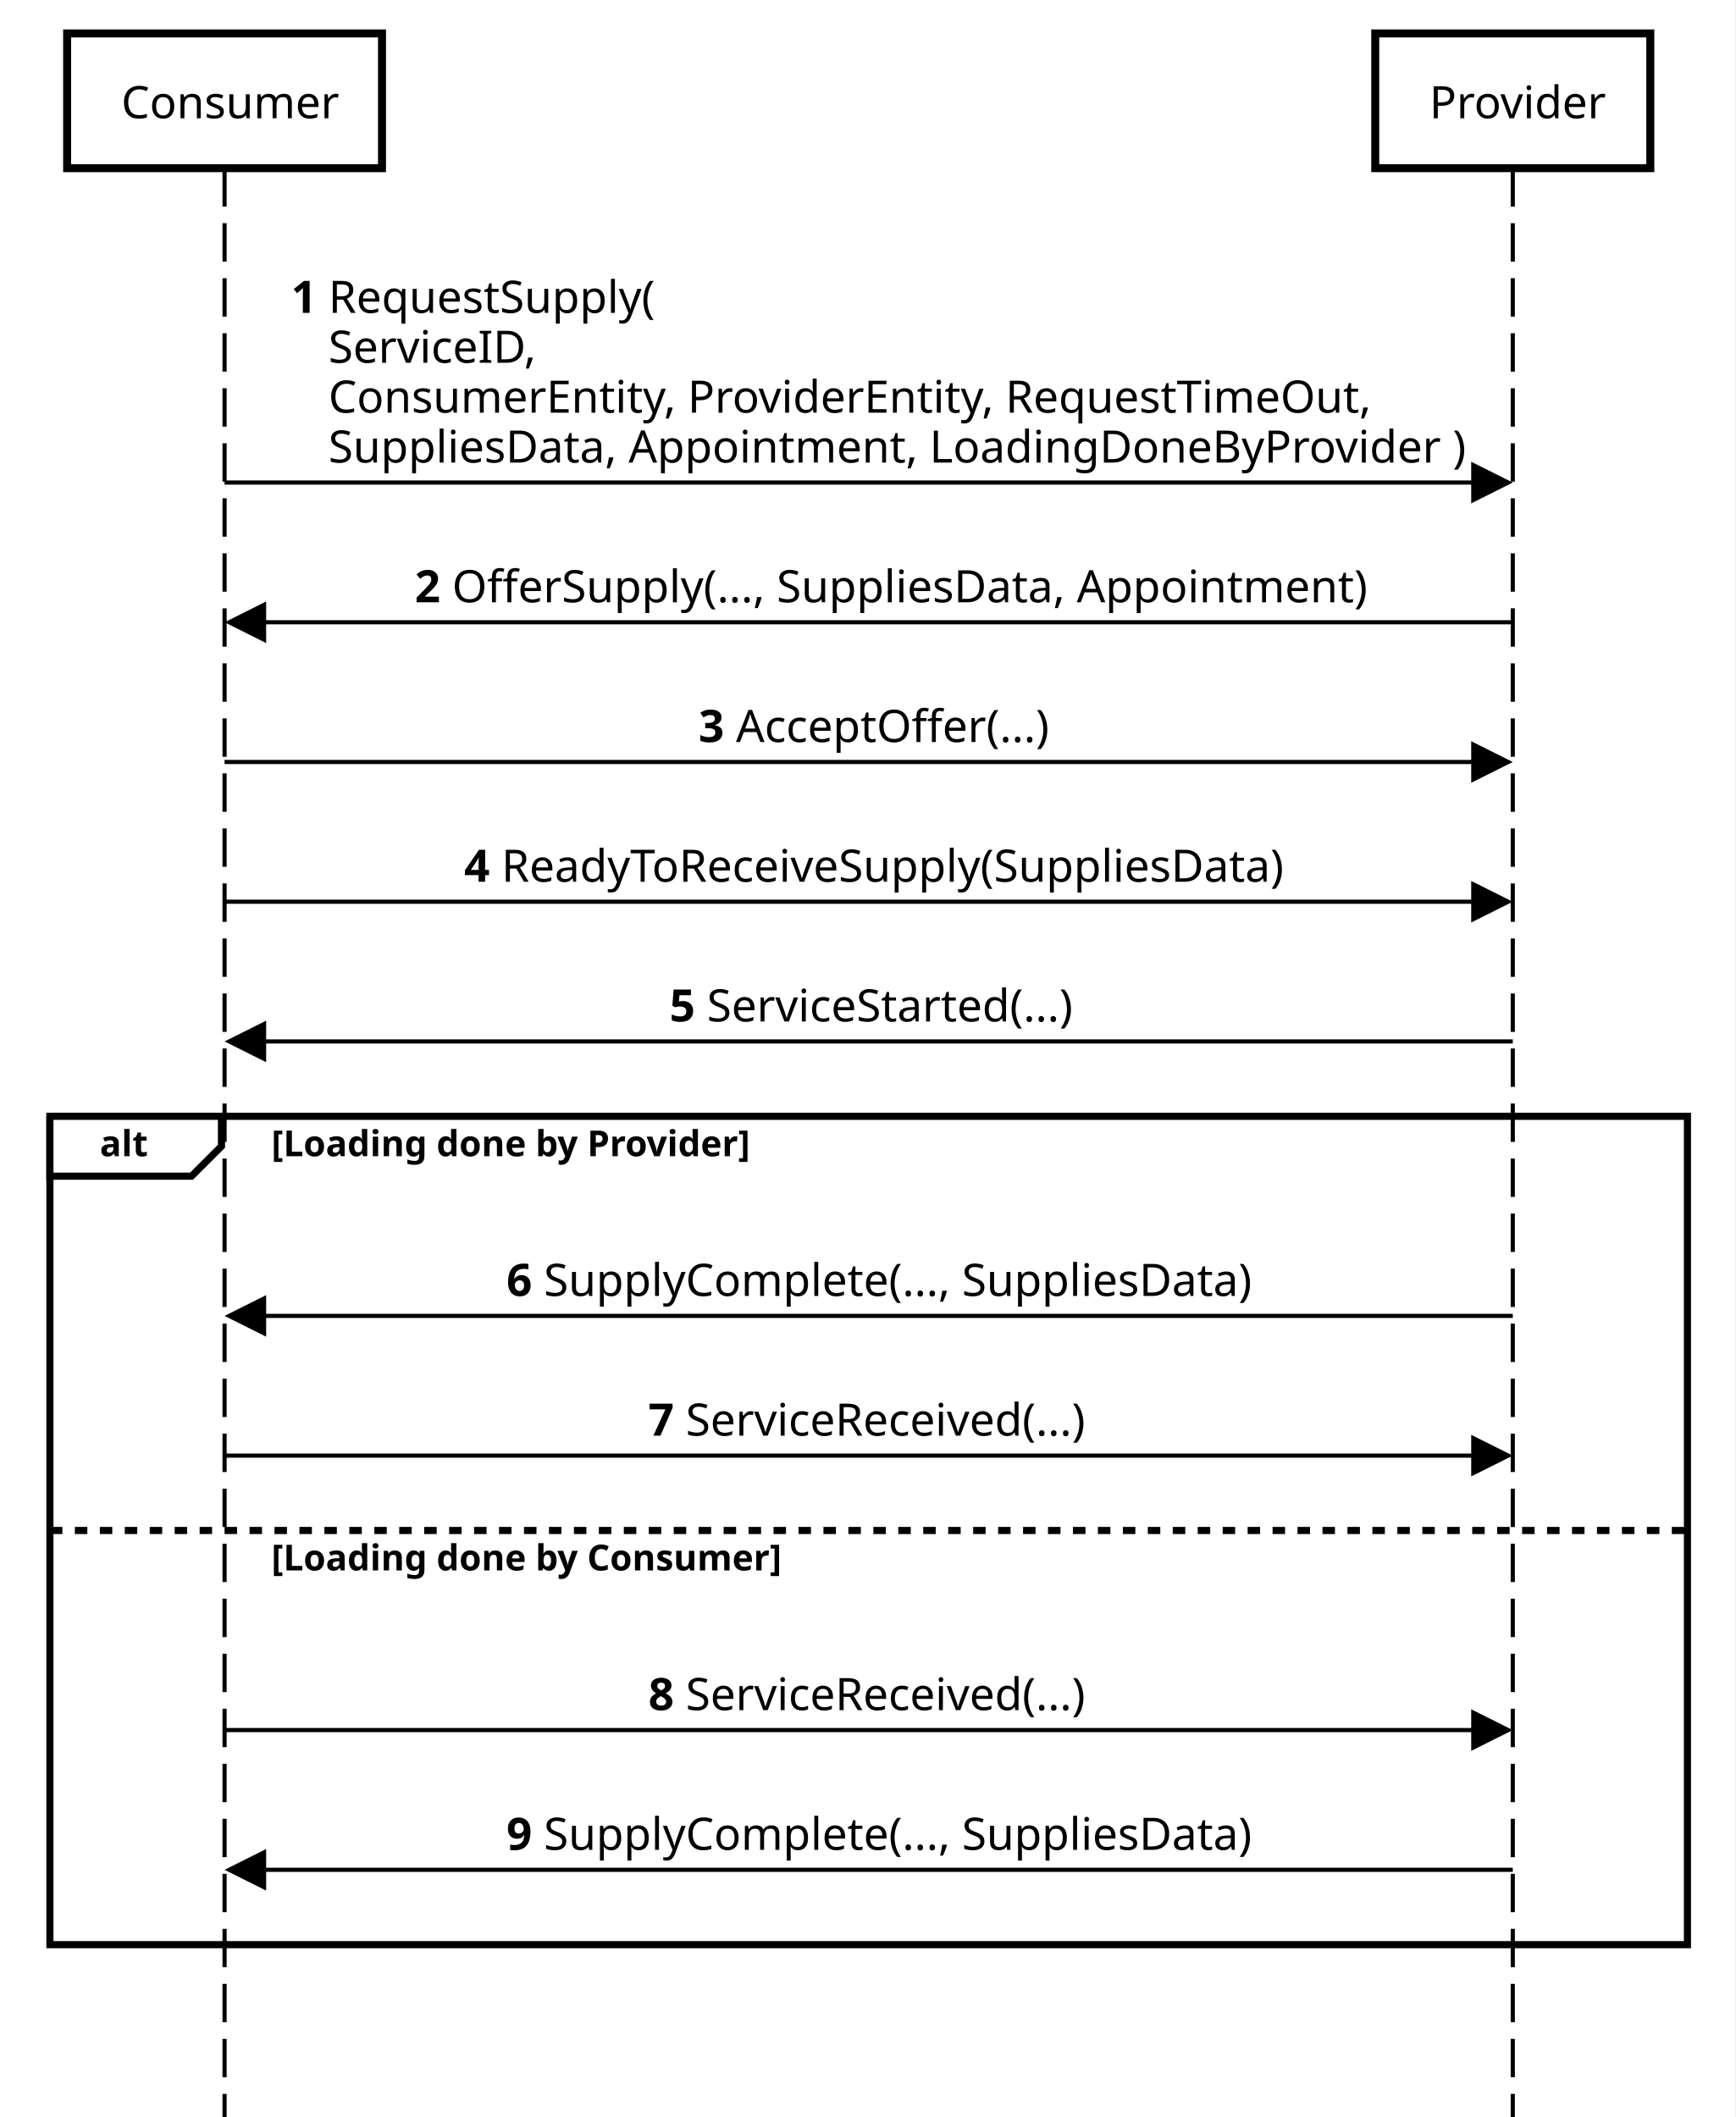
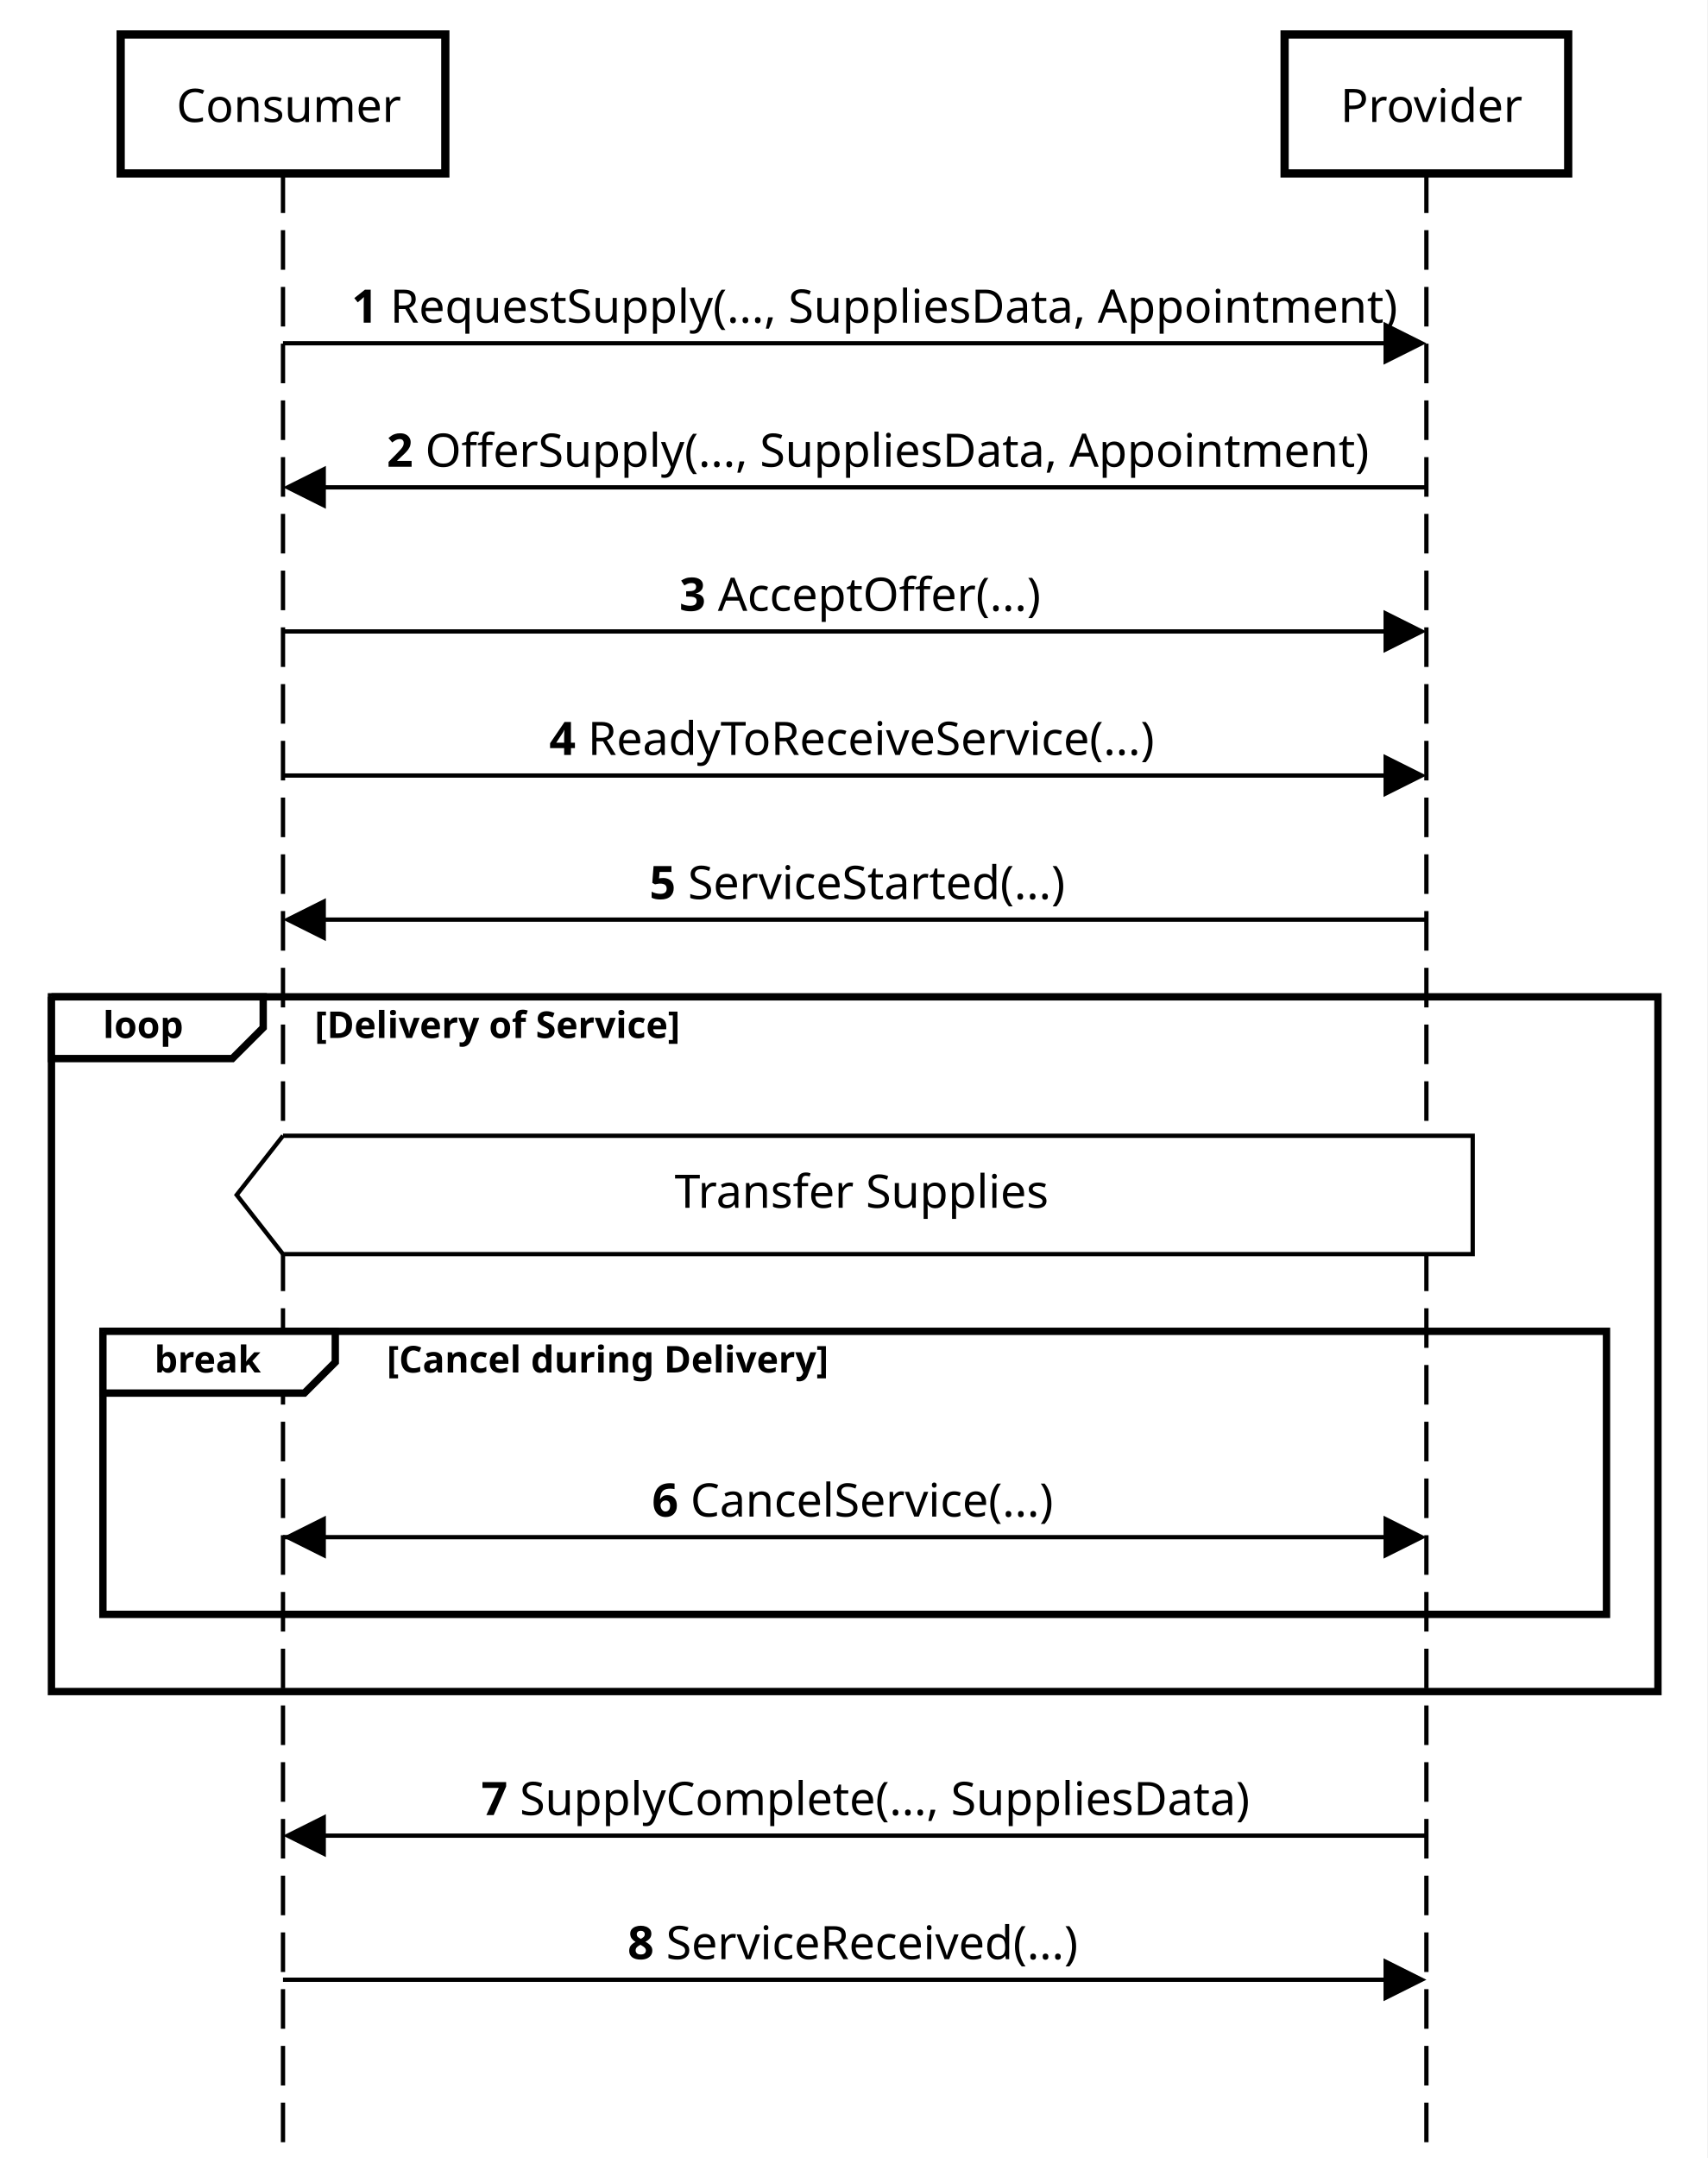
- <svg xmlns="http://www.w3.org/2000/svg" version="1.1" width="568" height="693">
+ <svg xmlns="http://www.w3.org/2000/svg" version="1.1" width="542" height="685">
  <defs />
  <g>
    <g />
    <g />
    <g />
    <g />
    <g />
    <g />
    <g />
    <g />
    <g />
    <g />
    <g />
    <g />
    <g />
    <g />
    <g />
    <g />
    <g />
-     <g />
-     <g />
-     <g />
-     <g />
    <g>
-       <rect fill="white" stroke="none" x="0" y="0" width="568" height="693" />
+       <rect fill="white" stroke="none" x="0" y="0" width="542" height="685" />
    </g>
    <g />
    <g>
-       <path fill="none" stroke="black" paint-order="fill stroke markers" d=" M 73.508 55.05 L 73.508 693.756" stroke-miterlimit="10" stroke-width="1.361" stroke-dasharray="12.566,5.445" />
-       <path fill="none" stroke="black" paint-order="fill stroke markers" d=" M 495.193 55.05 L 495.193 693.756" stroke-miterlimit="10" stroke-width="1.361" stroke-dasharray="12.566,5.445" />
+       <path fill="none" stroke="black" paint-order="fill stroke markers" d=" M 89.844 55.05 L 89.844 685.588" stroke-miterlimit="10" stroke-width="1.361" stroke-dasharray="12.566,5.445" />
+       <path fill="none" stroke="black" paint-order="fill stroke markers" d=" M 452.846 55.05 L 452.846 685.588" stroke-miterlimit="10" stroke-width="1.361" stroke-dasharray="12.566,5.445" />
    </g>
    <g>
      <path fill="none" stroke="none" />
      <g>
-         <path fill="white" stroke="black" paint-order="fill stroke markers" d=" M 21.973 10.945 L 125.044 10.945 L 125.044 55.05 L 21.973 55.05 L 21.973 10.945 Z" stroke-miterlimit="10" stroke-width="2.614" stroke-dasharray="" />
+         <path fill="white" stroke="black" paint-order="fill stroke markers" d=" M 38.308 10.945 L 141.379 10.945 L 141.379 55.05 L 38.308 55.05 L 38.308 10.945 Z" stroke-miterlimit="10" stroke-width="2.614" stroke-dasharray="" />
      </g>
      <g>
        <g />
-         <text fill="black" stroke="none" font-family="sans-serif" font-size="11pt" font-style="normal" font-weight="normal" text-decoration="normal" x="39.697" y="38.714" text-anchor="start" dominant-baseline="alphabetic">Consumer</text>
+         <text fill="black" stroke="none" font-family="sans-serif" font-size="11pt" font-style="normal" font-weight="normal" text-decoration="normal" x="56.032" y="38.714" text-anchor="start" dominant-baseline="alphabetic">Consumer</text>
      </g>
      <path fill="none" stroke="none" />
      <g>
-         <path fill="white" stroke="black" paint-order="fill stroke markers" d=" M 450.175 10.945 L 540.211 10.945 L 540.211 55.05 L 450.175 55.05 L 450.175 10.945 Z" stroke-miterlimit="10" stroke-width="2.614" stroke-dasharray="" />
+         <path fill="white" stroke="black" paint-order="fill stroke markers" d=" M 407.828 10.945 L 497.864 10.945 L 497.864 55.05 L 407.828 55.05 L 407.828 10.945 Z" stroke-miterlimit="10" stroke-width="2.614" stroke-dasharray="" />
      </g>
      <g>
        <g />
-         <text fill="black" stroke="none" font-family="sans-serif" font-size="11pt" font-style="normal" font-weight="normal" text-decoration="normal" x="467.899" y="38.714" text-anchor="start" dominant-baseline="alphabetic">Provider</text>
+         <text fill="black" stroke="none" font-family="sans-serif" font-size="11pt" font-style="normal" font-weight="normal" text-decoration="normal" x="425.552" y="38.714" text-anchor="start" dominant-baseline="alphabetic">Provider</text>
      </g>
    </g>
    <g>
      <g>
        <g>
-           <rect fill="white" stroke="none" x="92.838" y="87.72" width="121.436" height="21.236" />
+           <rect fill="white" stroke="none" x="109.174" y="87.72" width="324.342" height="21.236" />
        </g>
+         <text fill="black" stroke="none" font-family="sans-serif" font-size="11pt" font-style="normal" font-weight="normal" text-decoration="normal" x="123.85" y="102.422" text-anchor="start" dominant-baseline="alphabetic">RequestSupply(..., SuppliesData, Appointment)</text>
        <g>
-           <rect fill="white" stroke="none" x="105.065" y="104.055" width="88.809" height="21.236" />
+           <text fill="black" stroke="none" font-family="sans-serif" font-size="11pt" font-style="normal" font-weight="bold" text-decoration="normal" x="111.624" y="102.422" text-anchor="start" dominant-baseline="alphabetic">1 </text>
        </g>
-         <g>
-           <rect fill="white" stroke="none" x="105.065" y="120.39" width="345.208" height="21.236" />
-         </g>
-         <g>
-           <rect fill="white" stroke="none" x="105.065" y="136.726" width="370.799" height="21.236" />
-         </g>
-         <text fill="black" stroke="none" font-family="sans-serif" font-size="11pt" font-style="normal" font-weight="normal" text-decoration="normal" x="107.515" y="102.422" text-anchor="start" dominant-baseline="alphabetic">RequestSupply(</text>
-         <g>
-           <text fill="black" stroke="none" font-family="sans-serif" font-size="11pt" font-style="normal" font-weight="bold" text-decoration="normal" x="95.289" y="102.422" text-anchor="start" dominant-baseline="alphabetic">1 </text>
-         </g>
-         <text fill="black" stroke="none" font-family="sans-serif" font-size="11pt" font-style="normal" font-weight="normal" text-decoration="normal" x="107.515" y="118.757" text-anchor="start" dominant-baseline="alphabetic">   ServiceID, </text>
-         <text fill="black" stroke="none" font-family="sans-serif" font-size="11pt" font-style="normal" font-weight="normal" text-decoration="normal" x="107.515" y="135.092" text-anchor="start" dominant-baseline="alphabetic">   ConsumerEntity, ProviderEntity, RequestTimeOut, </text>
-         <text fill="black" stroke="none" font-family="sans-serif" font-size="11pt" font-style="normal" font-weight="normal" text-decoration="normal" x="107.515" y="151.427" text-anchor="start" dominant-baseline="alphabetic">   SuppliesData, Appointment, LoadingDoneByProvider )</text>
      </g>
      <g>
-         <path fill="none" stroke="black" paint-order="fill stroke markers" d=" M 73.508 157.961 L 492.471 157.961" stroke-miterlimit="10" stroke-width="1.361" stroke-dasharray="" />
-         <g transform="translate(495.1933,157.9614) translate(-495.1933,-157.9614)">
-           <path fill="black" stroke="none" paint-order="stroke fill markers" d=" M 481.581 151.155 L 495.193 157.961 L 481.581 164.768 Z" />
+         <path fill="none" stroke="black" paint-order="fill stroke markers" d=" M 89.844 108.956 L 450.123 108.956" stroke-miterlimit="10" stroke-width="1.361" stroke-dasharray="" />
+         <g transform="translate(452.8457,108.9558) translate(-452.8457,-108.9558)">
+           <path fill="black" stroke="none" paint-order="stroke fill markers" d=" M 439.233 102.149 L 452.846 108.956 L 439.233 115.762 Z" />
        </g>
      </g>
      <g>
        <g>
-           <rect fill="white" stroke="none" x="133.318" y="182.464" width="302.066" height="21.236" />
+           <rect fill="white" stroke="none" x="120.315" y="133.459" width="302.059" height="21.236" />
        </g>
-         <text fill="black" stroke="none" font-family="sans-serif" font-size="11pt" font-style="normal" font-weight="normal" text-decoration="normal" x="147.994" y="197.166" text-anchor="start" dominant-baseline="alphabetic">OfferSupply(..., SuppliesData, Appointment)</text>
+         <text fill="black" stroke="none" font-family="sans-serif" font-size="11pt" font-style="normal" font-weight="normal" text-decoration="normal" x="134.992" y="148.16" text-anchor="start" dominant-baseline="alphabetic">OfferSupply(..., SuppliesData, Appointment)</text>
        <g>
-           <text fill="black" stroke="none" font-family="sans-serif" font-size="11pt" font-style="normal" font-weight="bold" text-decoration="normal" x="135.768" y="197.166" text-anchor="start" dominant-baseline="alphabetic">2 </text>
+           <text fill="black" stroke="none" font-family="sans-serif" font-size="11pt" font-style="normal" font-weight="bold" text-decoration="normal" x="122.766" y="148.16" text-anchor="start" dominant-baseline="alphabetic">2 </text>
        </g>
      </g>
      <g>
-         <path fill="none" stroke="black" paint-order="fill stroke markers" d=" M 495.193 203.7 L 76.231 203.7" stroke-miterlimit="10" stroke-width="1.361" stroke-dasharray="" />
-         <g transform="translate(73.50841,203.7) translate(-73.50841,-203.7)">
-           <path fill="black" stroke="none" paint-order="stroke fill markers" d=" M 87.121 196.894 L 73.508 203.7 L 87.121 210.506 Z" />
+         <path fill="none" stroke="black" paint-order="fill stroke markers" d=" M 452.846 154.694 L 92.566 154.694" stroke-miterlimit="10" stroke-width="1.361" stroke-dasharray="" />
+         <g transform="translate(89.84362,154.6944) translate(-89.84362,-154.6944)">
+           <path fill="black" stroke="none" paint-order="stroke fill markers" d=" M 103.456 147.888 L 89.844 154.694 L 103.456 161.501 Z" />
        </g>
      </g>
      <g>
        <g>
-           <rect fill="white" stroke="none" x="226.224" y="228.203" width="116.253" height="21.236" />
+           <rect fill="white" stroke="none" x="213.222" y="179.197" width="116.246" height="21.236" />
        </g>
-         <text fill="black" stroke="none" font-family="sans-serif" font-size="11pt" font-style="normal" font-weight="normal" text-decoration="normal" x="240.901" y="242.904" text-anchor="start" dominant-baseline="alphabetic">AcceptOffer(...)</text>
+         <text fill="black" stroke="none" font-family="sans-serif" font-size="11pt" font-style="normal" font-weight="normal" text-decoration="normal" x="227.898" y="193.899" text-anchor="start" dominant-baseline="alphabetic">AcceptOffer(...)</text>
        <g>
-           <text fill="black" stroke="none" font-family="sans-serif" font-size="11pt" font-style="normal" font-weight="bold" text-decoration="normal" x="228.674" y="242.904" text-anchor="start" dominant-baseline="alphabetic">3 </text>
+           <text fill="black" stroke="none" font-family="sans-serif" font-size="11pt" font-style="normal" font-weight="bold" text-decoration="normal" x="215.672" y="193.899" text-anchor="start" dominant-baseline="alphabetic">3 </text>
        </g>
      </g>
      <g>
-         <path fill="none" stroke="black" paint-order="fill stroke markers" d=" M 73.508 249.439 L 492.471 249.439" stroke-miterlimit="10" stroke-width="1.361" stroke-dasharray="" />
-         <g transform="translate(495.1933,249.4386) translate(-495.1933,-249.4386)">
-           <path fill="black" stroke="none" paint-order="stroke fill markers" d=" M 481.581 242.632 L 495.193 249.439 L 481.581 256.245 Z" />
+         <path fill="none" stroke="black" paint-order="fill stroke markers" d=" M 89.844 200.433 L 450.123 200.433" stroke-miterlimit="10" stroke-width="1.361" stroke-dasharray="" />
+         <g transform="translate(452.8457,200.4329) translate(-452.8457,-200.4329)">
+           <path fill="black" stroke="none" paint-order="stroke fill markers" d=" M 439.233 193.627 L 452.846 200.433 L 439.233 207.239 Z" />
        </g>
      </g>
      <g>
        <g>
-           <rect fill="white" stroke="none" x="149.481" y="273.941" width="269.739" height="21.236" />
+           <rect fill="white" stroke="none" x="171.937" y="224.936" width="198.816" height="21.236" />
        </g>
-         <text fill="black" stroke="none" font-family="sans-serif" font-size="11pt" font-style="normal" font-weight="normal" text-decoration="normal" x="164.158" y="288.643" text-anchor="start" dominant-baseline="alphabetic">ReadyToReceiveSupply(SuppliesData)</text>
+         <text fill="black" stroke="none" font-family="sans-serif" font-size="11pt" font-style="normal" font-weight="normal" text-decoration="normal" x="186.613" y="239.637" text-anchor="start" dominant-baseline="alphabetic">ReadyToReceiveService(...)</text>
        <g>
-           <text fill="black" stroke="none" font-family="sans-serif" font-size="11pt" font-style="normal" font-weight="bold" text-decoration="normal" x="151.931" y="288.643" text-anchor="start" dominant-baseline="alphabetic">4 </text>
+           <text fill="black" stroke="none" font-family="sans-serif" font-size="11pt" font-style="normal" font-weight="bold" text-decoration="normal" x="174.387" y="239.637" text-anchor="start" dominant-baseline="alphabetic">4 </text>
        </g>
      </g>
      <g>
-         <path fill="none" stroke="black" paint-order="fill stroke markers" d=" M 73.508 295.177 L 492.471 295.177" stroke-miterlimit="10" stroke-width="1.361" stroke-dasharray="" />
-         <g transform="translate(495.1933,295.1771) translate(-495.1933,-295.1771)">
-           <path fill="black" stroke="none" paint-order="stroke fill markers" d=" M 481.581 288.371 L 495.193 295.177 L 481.581 301.983 Z" />
+         <path fill="none" stroke="black" paint-order="fill stroke markers" d=" M 89.844 246.172 L 450.123 246.172" stroke-miterlimit="10" stroke-width="1.361" stroke-dasharray="" />
+         <g transform="translate(452.8457,246.1715) translate(-452.8457,-246.1715)">
+           <path fill="black" stroke="none" paint-order="stroke fill markers" d=" M 439.233 239.365 L 452.846 246.172 L 439.233 252.978 Z" />
        </g>
      </g>
      <g>
        <g>
-           <rect fill="white" stroke="none" x="216.722" y="319.68" width="135.258" height="21.236" />
+           <rect fill="white" stroke="none" x="203.715" y="270.674" width="135.258" height="21.236" />
        </g>
-         <text fill="black" stroke="none" font-family="sans-serif" font-size="11pt" font-style="normal" font-weight="normal" text-decoration="normal" x="231.398" y="334.382" text-anchor="start" dominant-baseline="alphabetic">ServiceStarted(...)</text>
+         <text fill="black" stroke="none" font-family="sans-serif" font-size="11pt" font-style="normal" font-weight="normal" text-decoration="normal" x="218.392" y="285.376" text-anchor="start" dominant-baseline="alphabetic">ServiceStarted(...)</text>
        <g>
-           <text fill="black" stroke="none" font-family="sans-serif" font-size="11pt" font-style="normal" font-weight="bold" text-decoration="normal" x="219.172" y="334.382" text-anchor="start" dominant-baseline="alphabetic">5 </text>
+           <text fill="black" stroke="none" font-family="sans-serif" font-size="11pt" font-style="normal" font-weight="bold" text-decoration="normal" x="206.166" y="285.376" text-anchor="start" dominant-baseline="alphabetic">5 </text>
        </g>
      </g>
      <g>
-         <path fill="none" stroke="black" paint-order="fill stroke markers" d=" M 495.193 340.916 L 76.231 340.916" stroke-miterlimit="10" stroke-width="1.361" stroke-dasharray="" />
-         <g transform="translate(73.50841,340.9157) translate(-73.50841,-340.9157)">
-           <path fill="black" stroke="none" paint-order="stroke fill markers" d=" M 87.121 334.109 L 73.508 340.916 L 87.121 347.722 Z" />
+         <path fill="none" stroke="black" paint-order="fill stroke markers" d=" M 452.846 291.91 L 92.566 291.91" stroke-miterlimit="10" stroke-width="1.361" stroke-dasharray="" />
+         <g transform="translate(89.84362,291.9101) translate(-89.84362,-291.9101)">
+           <path fill="black" stroke="none" paint-order="stroke fill markers" d=" M 103.456 285.104 L 89.844 291.91 L 103.456 298.716 Z" />
+         </g>
+       </g>
+       <path fill="white" stroke="black" paint-order="fill stroke markers" d=" M 89.844 360.518 L 467.547 360.518 L 467.547 398.089 L 89.844 398.089 L 75.142 379.303 L 89.844 360.518" stroke-miterlimit="10" stroke-width="1.361" stroke-dasharray="" />
+       <g>
+         <text fill="black" stroke="none" font-family="sans-serif" font-size="11pt" font-style="normal" font-weight="normal" text-decoration="normal" x="214.172" y="383.387" text-anchor="start" dominant-baseline="alphabetic">Transfer Supplies</text>
+       </g>
+       <g>
+         <g>
+           <rect fill="white" stroke="none" x="204.531" y="466.697" width="133.626" height="21.236" />
+         </g>
+         <text fill="black" stroke="none" font-family="sans-serif" font-size="11pt" font-style="normal" font-weight="normal" text-decoration="normal" x="219.208" y="481.398" text-anchor="start" dominant-baseline="alphabetic">CancelService(...)</text>
+         <g>
+           <text fill="black" stroke="none" font-family="sans-serif" font-size="11pt" font-style="normal" font-weight="bold" text-decoration="normal" x="206.982" y="481.398" text-anchor="start" dominant-baseline="alphabetic">6 </text>
+         </g>
+       </g>
+       <g>
+         <path fill="none" stroke="black" paint-order="fill stroke markers" d=" M 89.844 487.933 L 450.123 487.933" stroke-miterlimit="10" stroke-width="1.361" stroke-dasharray="" />
+         <g transform="translate(452.8457,487.9325) translate(-452.8457,-487.9325)">
+           <path fill="black" stroke="none" paint-order="stroke fill markers" d=" M 439.233 481.126 L 452.846 487.933 L 439.233 494.739 Z" />
+           <g transform="translate(89.84362,487.9325) translate(-89.84362,-487.9325)">
+             <path fill="black" stroke="none" paint-order="stroke fill markers" d=" M 103.456 481.126 L 89.844 487.933 L 103.456 494.739 Z" />
+           </g>
        </g>
      </g>
      <g>
        <g>
-           <rect fill="white" stroke="none" x="163.339" y="409.524" width="242.023" height="21.236" />
+           <rect fill="white" stroke="none" x="150.333" y="561.441" width="242.023" height="21.236" />
        </g>
-         <text fill="black" stroke="none" font-family="sans-serif" font-size="11pt" font-style="normal" font-weight="normal" text-decoration="normal" x="178.016" y="424.225" text-anchor="start" dominant-baseline="alphabetic">SupplyComplete(..., SuppliesData)</text>
+         <text fill="black" stroke="none" font-family="sans-serif" font-size="11pt" font-style="normal" font-weight="normal" text-decoration="normal" x="165.01" y="576.143" text-anchor="start" dominant-baseline="alphabetic">SupplyComplete(..., SuppliesData)</text>
        <g>
-           <text fill="black" stroke="none" font-family="sans-serif" font-size="11pt" font-style="normal" font-weight="bold" text-decoration="normal" x="165.79" y="424.225" text-anchor="start" dominant-baseline="alphabetic">6 </text>
+           <text fill="black" stroke="none" font-family="sans-serif" font-size="11pt" font-style="normal" font-weight="bold" text-decoration="normal" x="152.783" y="576.143" text-anchor="start" dominant-baseline="alphabetic">7 </text>
        </g>
      </g>
      <g>
-         <path fill="none" stroke="black" paint-order="fill stroke markers" d=" M 495.193 430.759 L 76.231 430.759" stroke-miterlimit="10" stroke-width="1.361" stroke-dasharray="" />
-         <g transform="translate(73.50841,430.7593) translate(-73.50841,-430.7593)">
-           <path fill="black" stroke="none" paint-order="stroke fill markers" d=" M 87.121 423.953 L 73.508 430.759 L 87.121 437.566 Z" />
+         <path fill="none" stroke="black" paint-order="fill stroke markers" d=" M 452.846 582.677 L 92.566 582.677" stroke-miterlimit="10" stroke-width="1.361" stroke-dasharray="" />
+         <g transform="translate(89.84362,582.6767) translate(-89.84362,-582.6767)">
+           <path fill="black" stroke="none" paint-order="stroke fill markers" d=" M 103.456 575.87 L 89.844 582.677 L 103.456 589.483 Z" />
        </g>
      </g>
      <g>
        <g>
-           <rect fill="white" stroke="none" x="209.796" y="455.262" width="149.109" height="21.236" />
+           <rect fill="white" stroke="none" x="196.79" y="607.18" width="149.109" height="21.236" />
        </g>
-         <text fill="black" stroke="none" font-family="sans-serif" font-size="11pt" font-style="normal" font-weight="normal" text-decoration="normal" x="224.473" y="469.964" text-anchor="start" dominant-baseline="alphabetic">ServiceReceived(...)</text>
+         <text fill="black" stroke="none" font-family="sans-serif" font-size="11pt" font-style="normal" font-weight="normal" text-decoration="normal" x="211.466" y="621.881" text-anchor="start" dominant-baseline="alphabetic">ServiceReceived(...)</text>
        <g>
-           <text fill="black" stroke="none" font-family="sans-serif" font-size="11pt" font-style="normal" font-weight="bold" text-decoration="normal" x="212.246" y="469.964" text-anchor="start" dominant-baseline="alphabetic">7 </text>
+           <text fill="black" stroke="none" font-family="sans-serif" font-size="11pt" font-style="normal" font-weight="bold" text-decoration="normal" x="199.24" y="621.881" text-anchor="start" dominant-baseline="alphabetic">8 </text>
        </g>
      </g>
      <g>
-         <path fill="none" stroke="black" paint-order="fill stroke markers" d=" M 73.508 476.498 L 492.471 476.498" stroke-miterlimit="10" stroke-width="1.361" stroke-dasharray="" />
-         <g transform="translate(495.1933,476.4979) translate(-495.1933,-476.4979)">
-           <path fill="black" stroke="none" paint-order="stroke fill markers" d=" M 481.581 469.692 L 495.193 476.498 L 481.581 483.304 Z" />
-         </g>
-       </g>
-       <g>
-         <g>
-           <rect fill="white" stroke="none" x="209.796" y="545.106" width="149.109" height="21.236" />
-         </g>
-         <text fill="black" stroke="none" font-family="sans-serif" font-size="11pt" font-style="normal" font-weight="normal" text-decoration="normal" x="224.473" y="559.807" text-anchor="start" dominant-baseline="alphabetic">ServiceReceived(...)</text>
-         <g>
-           <text fill="black" stroke="none" font-family="sans-serif" font-size="11pt" font-style="normal" font-weight="bold" text-decoration="normal" x="212.246" y="559.807" text-anchor="start" dominant-baseline="alphabetic">8 </text>
-         </g>
-       </g>
-       <g>
-         <path fill="none" stroke="black" paint-order="fill stroke markers" d=" M 73.508 566.341 L 492.471 566.341" stroke-miterlimit="10" stroke-width="1.361" stroke-dasharray="" />
-         <g transform="translate(495.1933,566.3415) translate(-495.1933,-566.3415)">
-           <path fill="black" stroke="none" paint-order="stroke fill markers" d=" M 481.581 559.535 L 495.193 566.341 L 481.581 573.148 Z" />
-         </g>
-       </g>
-       <g>
-         <g>
-           <rect fill="white" stroke="none" x="163.339" y="590.844" width="242.023" height="21.236" />
-         </g>
-         <text fill="black" stroke="none" font-family="sans-serif" font-size="11pt" font-style="normal" font-weight="normal" text-decoration="normal" x="178.016" y="605.546" text-anchor="start" dominant-baseline="alphabetic">SupplyComplete(..., SuppliesData)</text>
-         <g>
-           <text fill="black" stroke="none" font-family="sans-serif" font-size="11pt" font-style="normal" font-weight="bold" text-decoration="normal" x="165.79" y="605.546" text-anchor="start" dominant-baseline="alphabetic">9 </text>
-         </g>
-       </g>
-       <g>
-         <path fill="none" stroke="black" paint-order="fill stroke markers" d=" M 495.193 612.08 L 76.231 612.08" stroke-miterlimit="10" stroke-width="1.361" stroke-dasharray="" />
-         <g transform="translate(73.50841,612.0801) translate(-73.50841,-612.0801)">
-           <path fill="black" stroke="none" paint-order="stroke fill markers" d=" M 87.121 605.274 L 73.508 612.08 L 87.121 618.886 Z" />
+         <path fill="none" stroke="black" paint-order="fill stroke markers" d=" M 89.844 628.415 L 450.123 628.415" stroke-miterlimit="10" stroke-width="1.361" stroke-dasharray="" />
+         <g transform="translate(452.8457,628.4153) translate(-452.8457,-628.4153)">
+           <path fill="black" stroke="none" paint-order="stroke fill markers" d=" M 439.233 621.609 L 452.846 628.415 L 439.233 635.222 Z" />
        </g>
      </g>
      <g>
        <g />
-         <path fill="none" stroke="black" paint-order="fill stroke markers" d=" M 16.335 365.418 L 552.367 365.418 L 552.367 636.583 L 16.335 636.583 L 16.335 365.418 Z" stroke-miterlimit="10" stroke-width="2.334" stroke-dasharray="" />
-         <path fill="white" stroke="black" paint-order="fill stroke markers" d=" M 16.335 365.418 L 16.335 385.021 L 62.694 385.021 L 72.496 375.22 L 72.496 365.418 L 16.335 365.418" stroke-miterlimit="10" stroke-width="2.334" stroke-dasharray="" />
-         <text fill="black" stroke="none" font-family="sans-serif" font-size="8.8pt" font-style="normal" font-weight="bold" text-decoration="normal" x="32.67" y="378.487" text-anchor="start" dominant-baseline="alphabetic">alt</text>
-         <text fill="black" stroke="none" font-family="sans-serif" font-size="8.8pt" font-style="normal" font-weight="bold" text-decoration="normal" x="88.831" y="378.487" text-anchor="start" dominant-baseline="alphabetic">[Loading done by Provider]</text>
-         <g>
-           <path fill="none" stroke="black" paint-order="fill stroke markers" d=" M 16.335 501.001 L 552.367 501.001" stroke-miterlimit="10" stroke-width="2.334" stroke-dasharray="4.084" />
-         </g>
+         <path fill="none" stroke="black" paint-order="fill stroke markers" d=" M 16.335 316.413 L 526.354 316.413 L 526.354 536.938 L 16.335 536.938 L 16.335 316.413 Z" stroke-miterlimit="10" stroke-width="2.334" stroke-dasharray="" />
+         <path fill="white" stroke="black" paint-order="fill stroke markers" d=" M 16.335 316.413 L 16.335 336.015 L 73.76 336.015 L 83.561 326.214 L 83.561 316.413 L 16.335 316.413" stroke-miterlimit="10" stroke-width="2.334" stroke-dasharray="" />
+         <text fill="black" stroke="none" font-family="sans-serif" font-size="8.8pt" font-style="normal" font-weight="bold" text-decoration="normal" x="32.67" y="329.481" text-anchor="start" dominant-baseline="alphabetic">loop</text>
+         <text fill="black" stroke="none" font-family="sans-serif" font-size="8.8pt" font-style="normal" font-weight="bold" text-decoration="normal" x="99.896" y="329.481" text-anchor="start" dominant-baseline="alphabetic">[Delivery of Service]</text>
+       </g>
+       <g>
        <g />
-         <text fill="black" stroke="none" font-family="sans-serif" font-size="8.8pt" font-style="normal" font-weight="bold" text-decoration="normal" x="88.831" y="514.069" text-anchor="start" dominant-baseline="alphabetic">[Loading done by Consumer]</text>
+         <path fill="none" stroke="black" paint-order="fill stroke markers" d=" M 32.67 422.592 L 510.019 422.592 L 510.019 512.435 L 32.67 512.435 L 32.67 422.592 Z" stroke-miterlimit="10" stroke-width="2.334" stroke-dasharray="" />
+         <path fill="white" stroke="black" paint-order="fill stroke markers" d=" M 32.67 422.592 L 32.67 442.194 L 96.642 442.194 L 106.443 432.393 L 106.443 422.592 L 32.67 422.592" stroke-miterlimit="10" stroke-width="2.334" stroke-dasharray="" />
+         <text fill="black" stroke="none" font-family="sans-serif" font-size="8.8pt" font-style="normal" font-weight="bold" text-decoration="normal" x="49.006" y="435.66" text-anchor="start" dominant-baseline="alphabetic">break</text>
+         <text fill="black" stroke="none" font-family="sans-serif" font-size="8.8pt" font-style="normal" font-weight="bold" text-decoration="normal" x="122.778" y="435.66" text-anchor="start" dominant-baseline="alphabetic">[Cancel during Delivery]</text>
      </g>
-       <g />
    </g>
    <g />
    <g />
  </g>
</svg>
